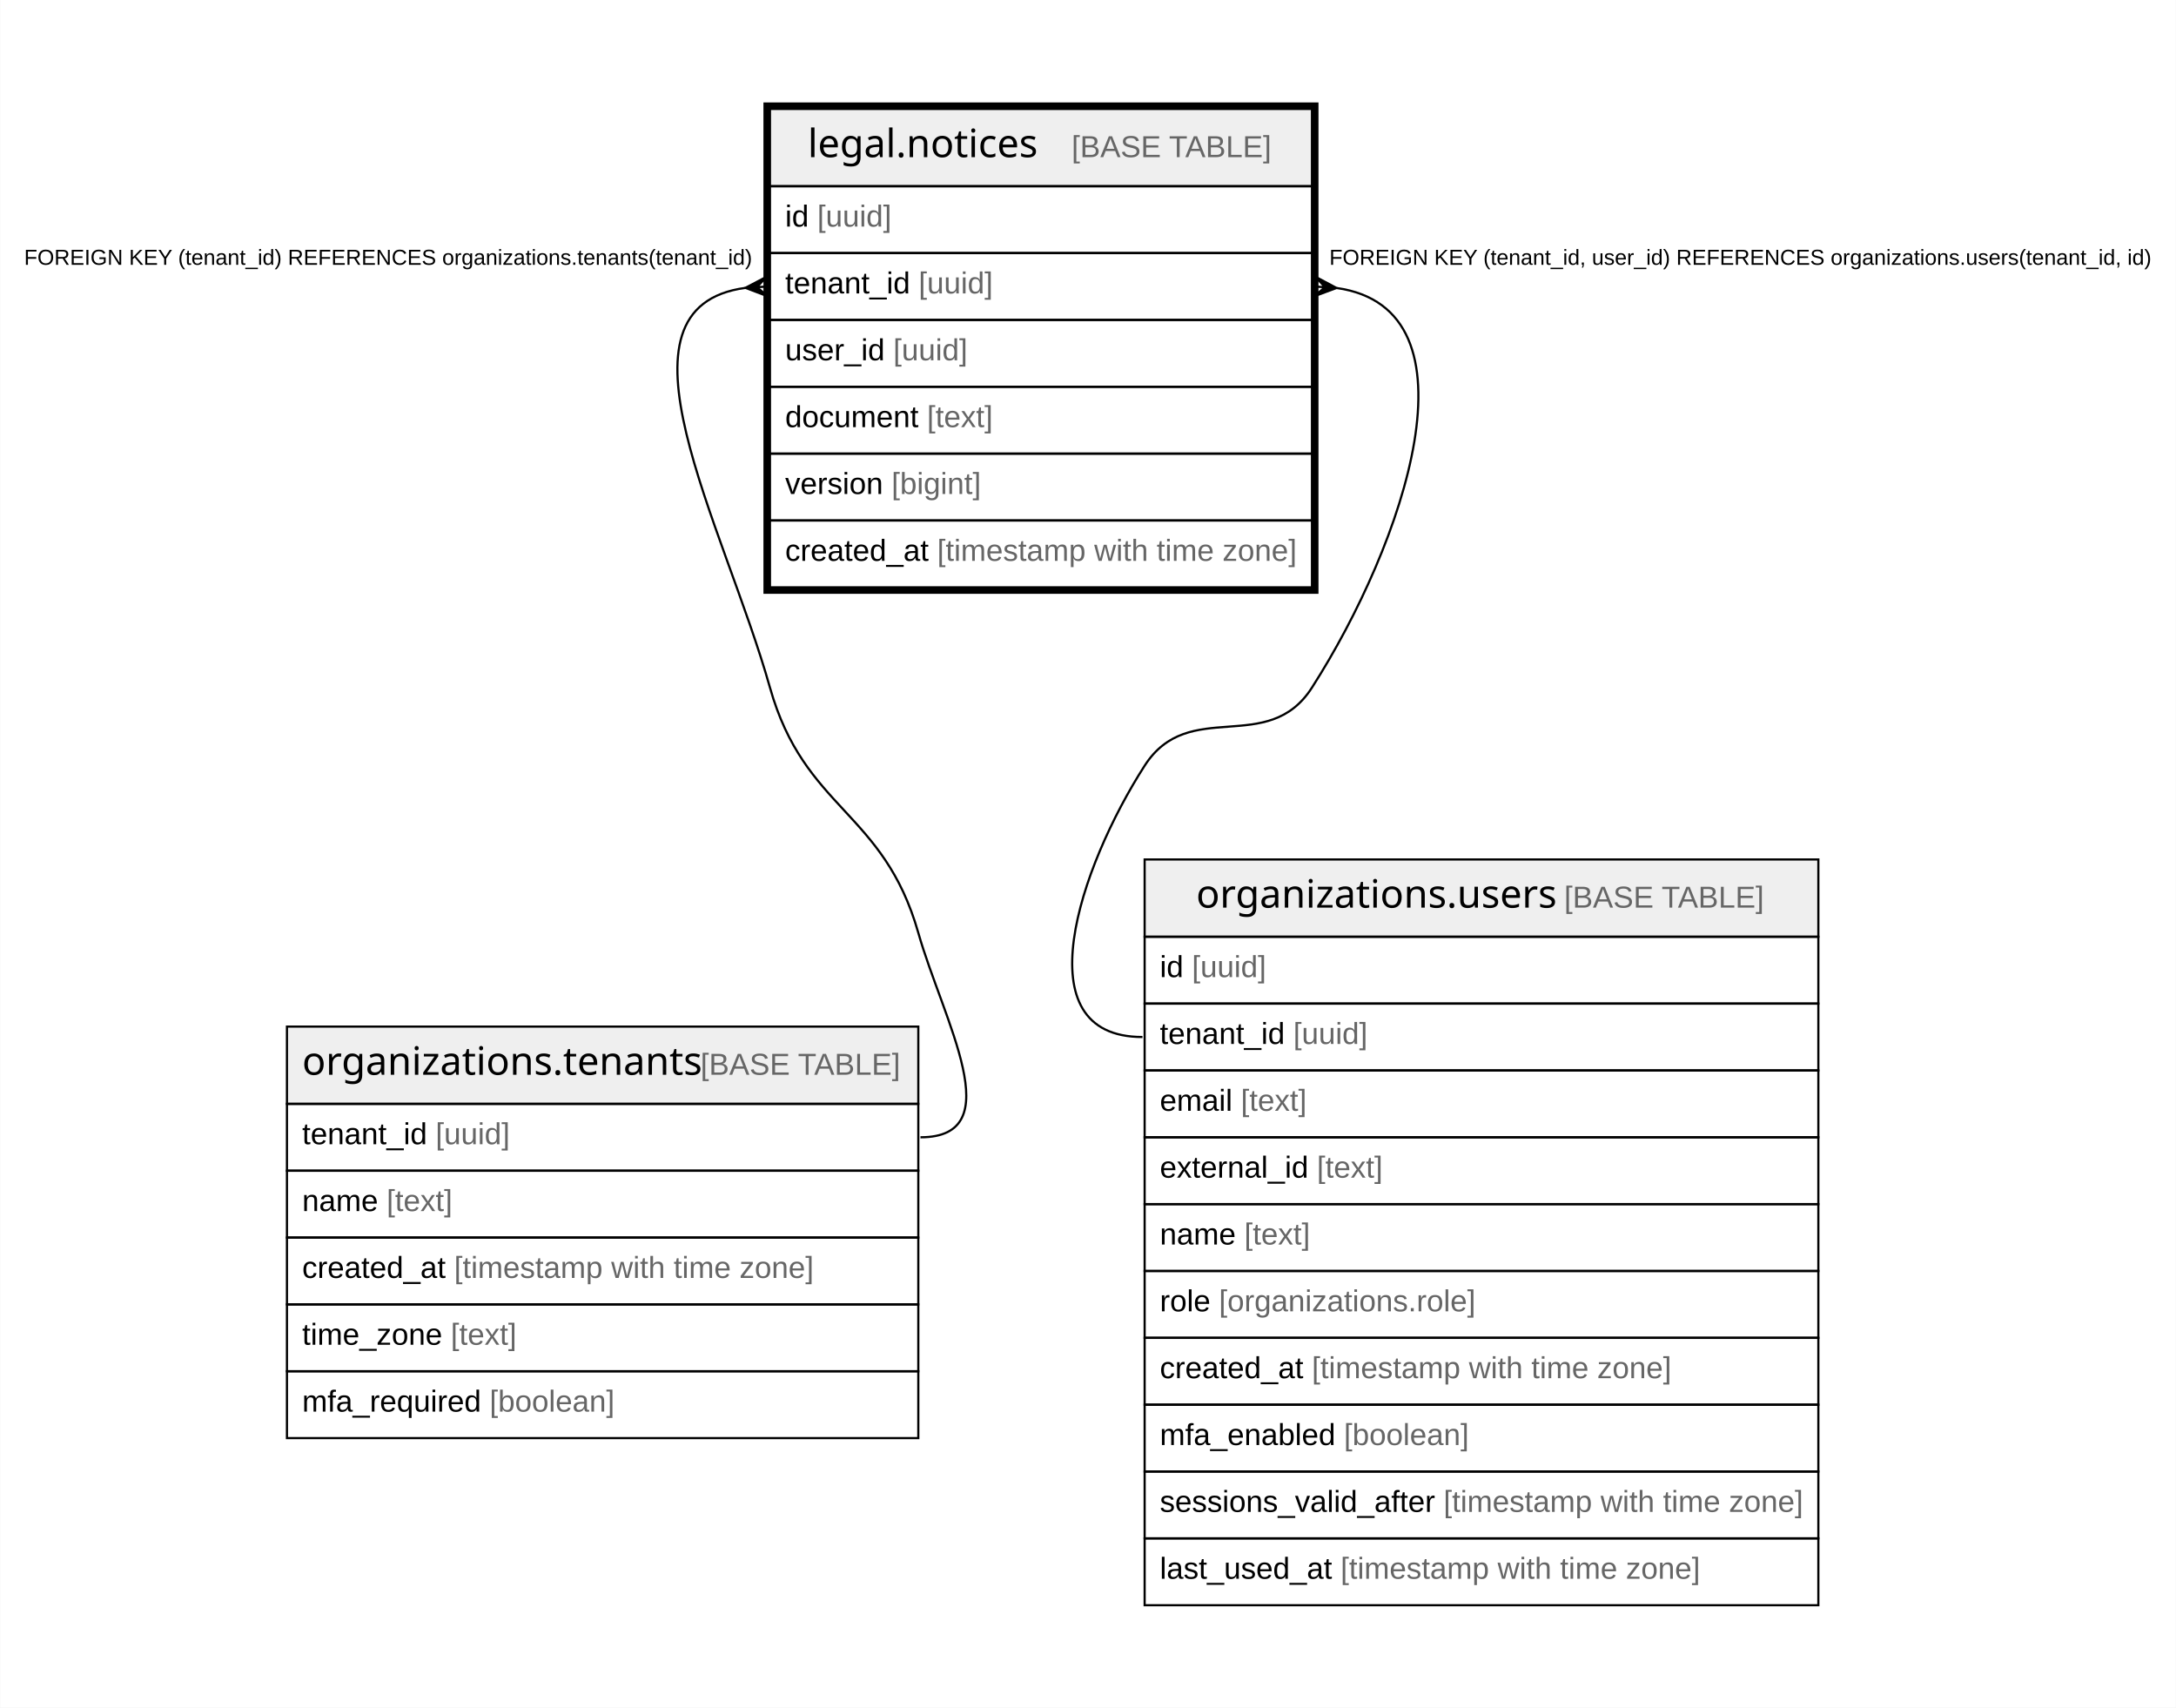
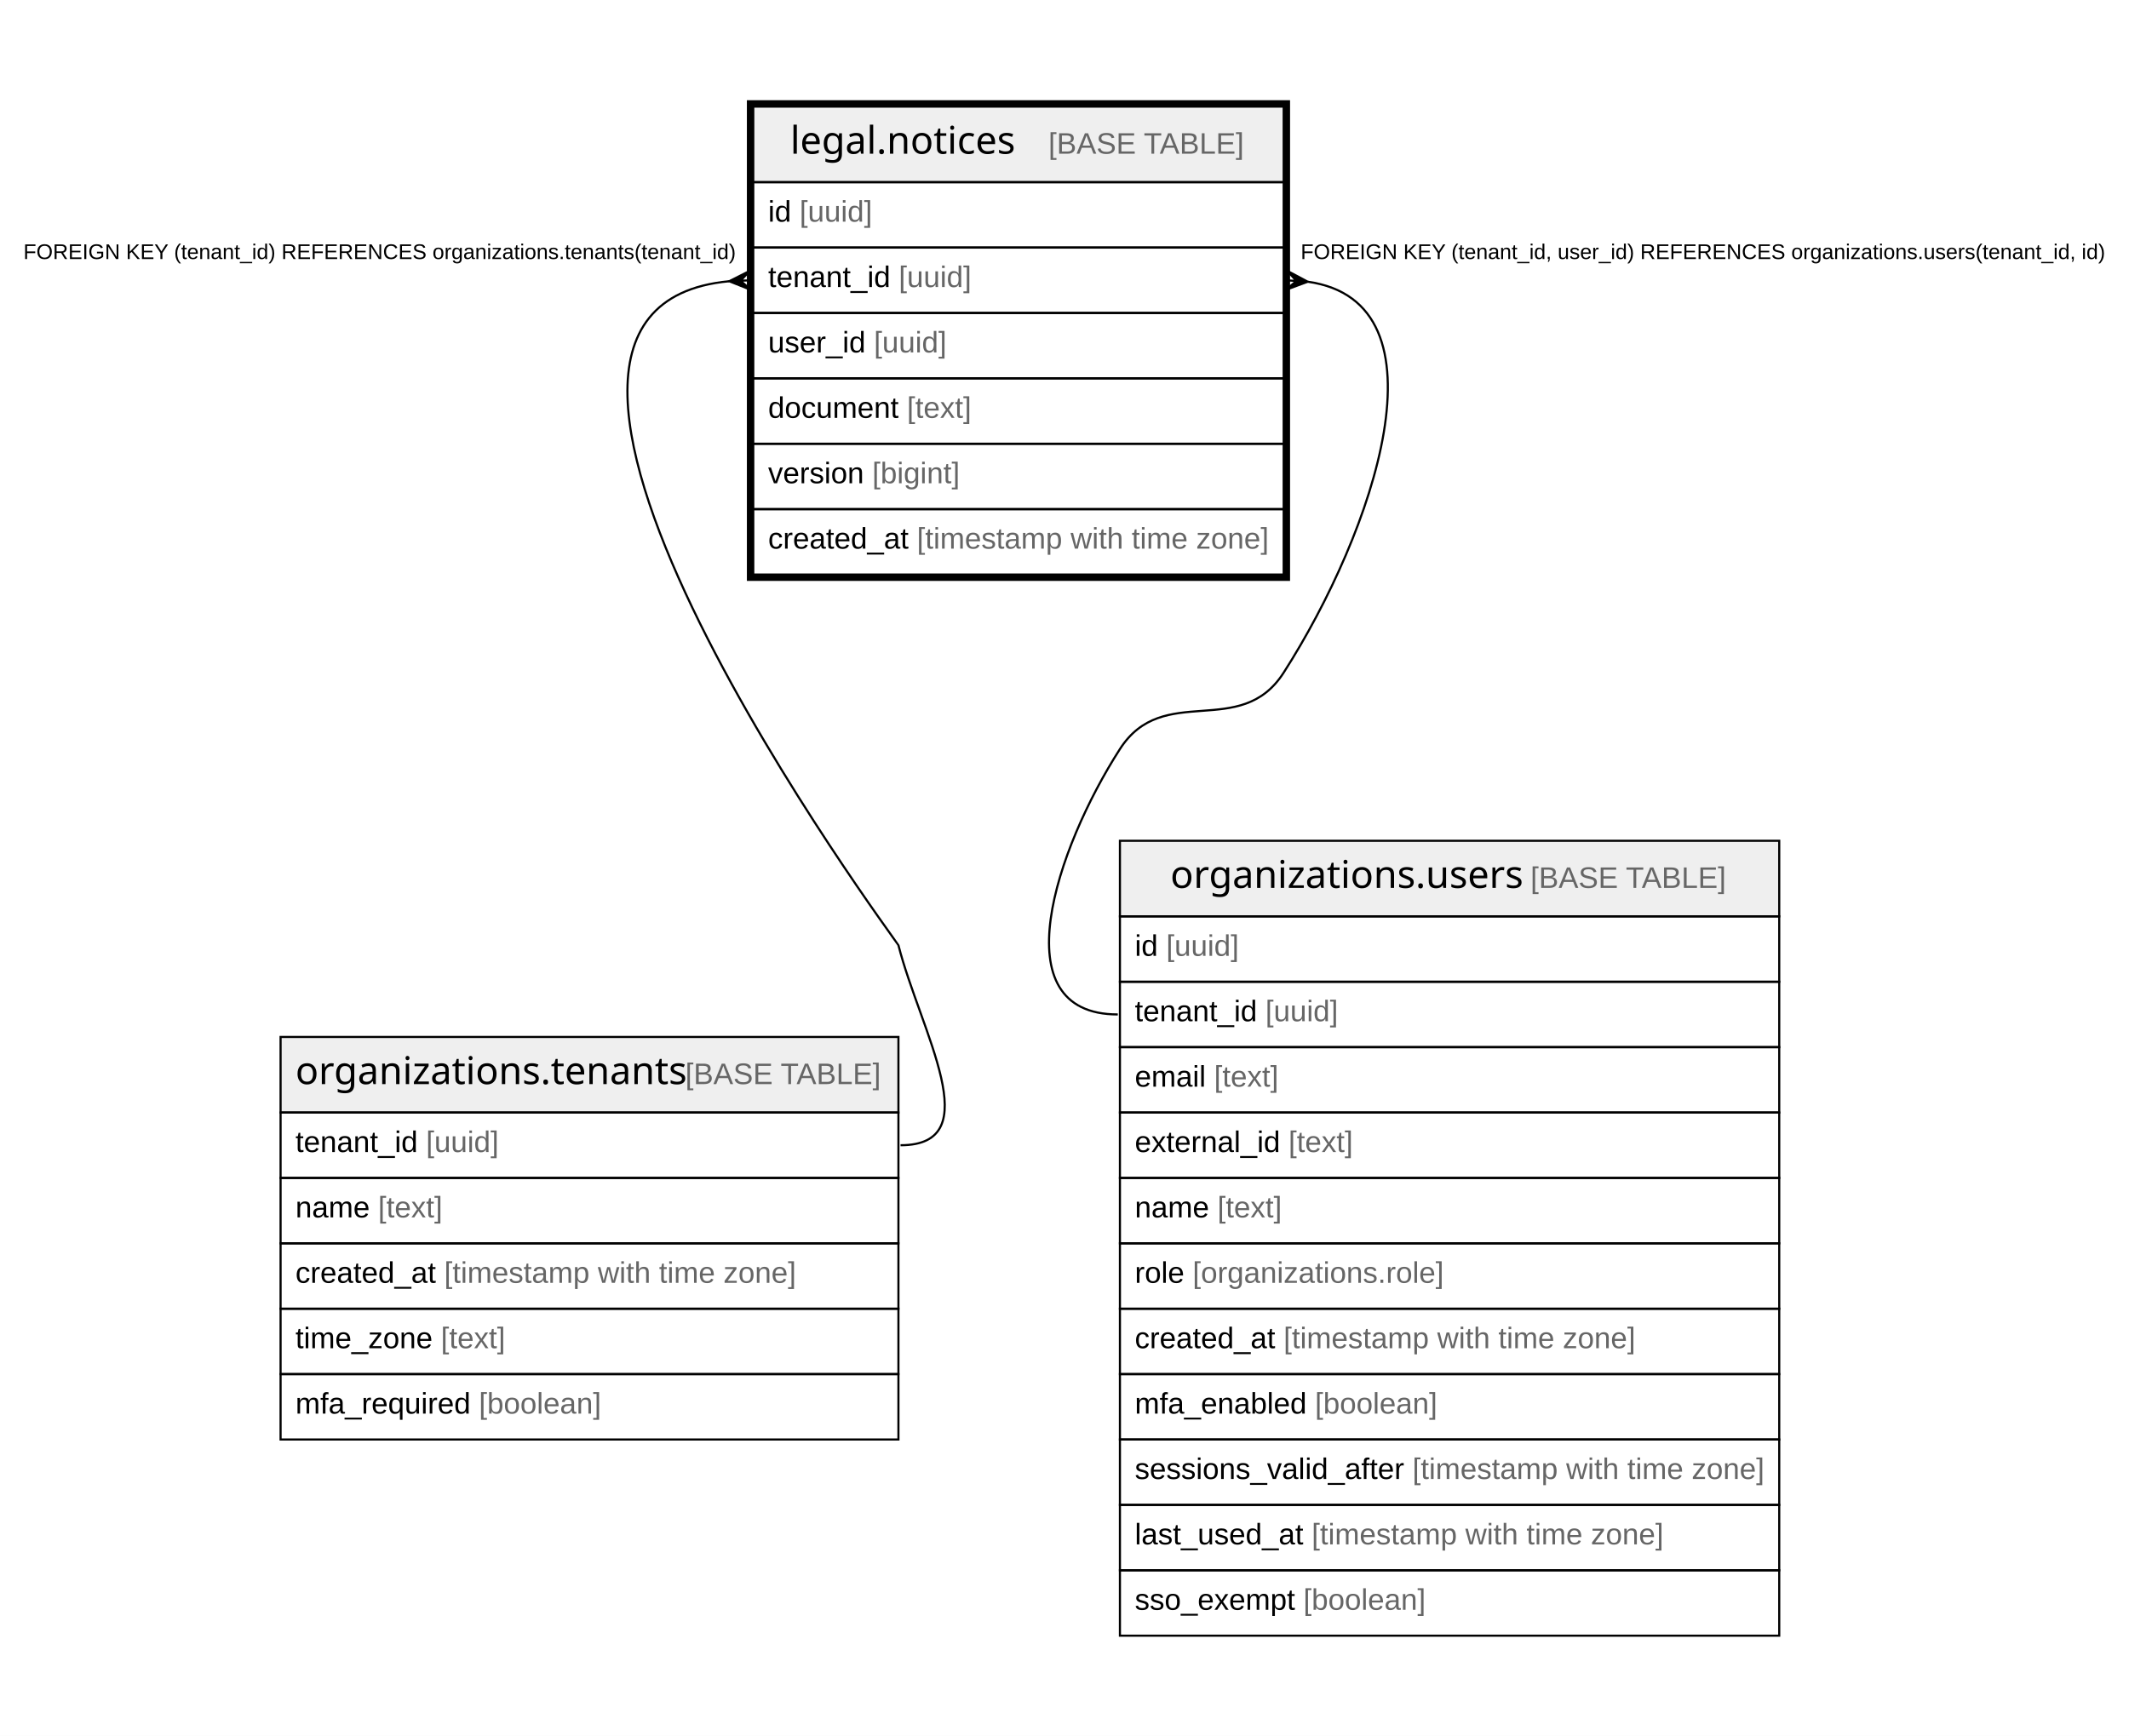
- <svg xmlns="http://www.w3.org/2000/svg" width="1003pt" height="787pt" viewBox="0.00 0.00 1002.52 786.80">
-   <g id="graph0" class="graph" transform="scale(1 1) rotate(0) translate(4 782.8)">
-     <polygon fill="white" stroke="none" points="-4,4 -4,-782.8 998.52,-782.8 998.52,4 -4,4" />
+ <svg xmlns="http://www.w3.org/2000/svg" width="1003pt" height="818pt" viewBox="0.00 0.00 1002.52 817.60">
+   <g id="graph0" class="graph" transform="scale(1 1) rotate(0) translate(4 813.6)">
+     <polygon fill="white" stroke="none" points="-4,4 -4,-813.6 998.52,-813.6 998.52,4 -4,4" />
    <g id="node1" class="node">
-       <polygon fill="#efefef" stroke="none" points="350.7,-697 350.7,-732.6 600.47,-732.6 600.47,-697 350.7,-697" />
-       <polygon fill="none" stroke="black" points="350.7,-697 350.7,-732.6 600.47,-732.6 600.47,-697 350.7,-697" />
-       <text text-anchor="start" x="368.11" y="-710.4" font-family="Arial Bold" font-size="18.00">legal.notices</text>
-       <text text-anchor="start" x="458.58" y="-710.4" font-family="Arial" font-size="14.00">    </text>
-       <text text-anchor="start" x="489.69" y="-710.4" font-family="Arial" font-size="14.00" fill="#666666">[BASE TABLE]</text>
+       <polygon fill="#efefef" stroke="none" points="350.7,-727.8 350.7,-763.4 600.47,-763.4 600.47,-727.8 350.7,-727.8" />
+       <polygon fill="none" stroke="black" points="350.7,-727.8 350.7,-763.4 600.47,-763.4 600.47,-727.8 350.7,-727.8" />
+       <text text-anchor="start" x="368.11" y="-741.2" font-family="Arial Bold" font-size="18.00">legal.notices</text>
+       <text text-anchor="start" x="458.58" y="-741.2" font-family="Arial" font-size="14.00">    </text>
+       <text text-anchor="start" x="489.69" y="-741.2" font-family="Arial" font-size="14.00" fill="#666666">[BASE TABLE]</text>
+       <polygon fill="none" stroke="black" points="350.7,-697 350.7,-727.8 600.47,-727.8 600.47,-697 350.7,-697" />
+       <text text-anchor="start" x="357.7" y="-709.2" font-family="Arial" font-size="14.00">id </text>
+       <text text-anchor="start" x="372.49" y="-709.2" font-family="Arial" font-size="14.00" fill="#666666">[uuid]</text>
      <polygon fill="none" stroke="black" points="350.7,-666.2 350.7,-697 600.47,-697 600.47,-666.2 350.7,-666.2" />
-       <text text-anchor="start" x="357.7" y="-678.4" font-family="Arial" font-size="14.00">id </text>
-       <text text-anchor="start" x="372.49" y="-678.4" font-family="Arial" font-size="14.00" fill="#666666">[uuid]</text>
+       <text text-anchor="start" x="357.7" y="-678.4" font-family="Arial" font-size="14.00">tenant_id </text>
+       <text text-anchor="start" x="419.2" y="-678.4" font-family="Arial" font-size="14.00" fill="#666666">[uuid]</text>
      <polygon fill="none" stroke="black" points="350.7,-635.4 350.7,-666.2 600.47,-666.2 600.47,-635.4 350.7,-635.4" />
-       <text text-anchor="start" x="357.7" y="-647.6" font-family="Arial" font-size="14.00">tenant_id </text>
-       <text text-anchor="start" x="419.2" y="-647.6" font-family="Arial" font-size="14.00" fill="#666666">[uuid]</text>
+       <text text-anchor="start" x="357.7" y="-647.6" font-family="Arial" font-size="14.00">user_id </text>
+       <text text-anchor="start" x="407.51" y="-647.6" font-family="Arial" font-size="14.00" fill="#666666">[uuid]</text>
      <polygon fill="none" stroke="black" points="350.7,-604.6 350.7,-635.4 600.47,-635.4 600.47,-604.6 350.7,-604.6" />
-       <text text-anchor="start" x="357.7" y="-616.8" font-family="Arial" font-size="14.00">user_id </text>
-       <text text-anchor="start" x="407.51" y="-616.8" font-family="Arial" font-size="14.00" fill="#666666">[uuid]</text>
+       <text text-anchor="start" x="357.7" y="-616.8" font-family="Arial" font-size="14.00">document </text>
+       <text text-anchor="start" x="423.08" y="-616.8" font-family="Arial" font-size="14.00" fill="#666666">[text]</text>
      <polygon fill="none" stroke="black" points="350.7,-573.8 350.7,-604.6 600.47,-604.6 600.47,-573.8 350.7,-573.8" />
-       <text text-anchor="start" x="357.7" y="-586" font-family="Arial" font-size="14.00">document </text>
-       <text text-anchor="start" x="423.08" y="-586" font-family="Arial" font-size="14.00" fill="#666666">[text]</text>
+       <text text-anchor="start" x="357.7" y="-586" font-family="Arial" font-size="14.00">version </text>
+       <text text-anchor="start" x="406.72" y="-586" font-family="Arial" font-size="14.00" fill="#666666">[bigint]</text>
      <polygon fill="none" stroke="black" points="350.7,-543 350.7,-573.8 600.47,-573.8 600.47,-543 350.7,-543" />
-       <text text-anchor="start" x="357.7" y="-555.2" font-family="Arial" font-size="14.00">version </text>
-       <text text-anchor="start" x="406.72" y="-555.2" font-family="Arial" font-size="14.00" fill="#666666">[bigint]</text>
-       <polygon fill="none" stroke="black" points="350.7,-512.2 350.7,-543 600.47,-543 600.47,-512.2 350.7,-512.2" />
-       <text text-anchor="start" x="357.7" y="-524.4" font-family="Arial" font-size="14.00">created_at </text>
-       <text text-anchor="start" x="427.75" y="-524.4" font-family="Arial" font-size="14.00" fill="#666666">[timestamp with time zone]</text>
-       <polygon fill="none" stroke="black" stroke-width="3" points="349.2,-510.7 349.2,-734.1 601.97,-734.1 601.97,-510.7 349.2,-510.7" />
+       <text text-anchor="start" x="357.7" y="-555.2" font-family="Arial" font-size="14.00">created_at </text>
+       <text text-anchor="start" x="427.75" y="-555.2" font-family="Arial" font-size="14.00" fill="#666666">[timestamp with time zone]</text>
+       <polygon fill="none" stroke="black" stroke-width="3" points="349.2,-541.5 349.2,-764.9 601.97,-764.9 601.97,-541.5 349.2,-541.5" />
    </g>
    <g id="node2" class="node">
-       <polygon fill="#efefef" stroke="none" points="128.12,-274.2 128.12,-309.8 419.06,-309.8 419.06,-274.2 128.12,-274.2" />
-       <polygon fill="none" stroke="black" points="128.12,-274.2 128.12,-309.8 419.06,-309.8 419.06,-274.2 128.12,-274.2" />
-       <text text-anchor="start" x="135.12" y="-287.6" font-family="Arial Bold" font-size="18.00">organizations.tenants</text>
-       <text text-anchor="start" x="287.57" y="-287.6" font-family="Arial" font-size="14.00">    </text>
-       <text text-anchor="start" x="318.69" y="-287.6" font-family="Arial" font-size="14.00" fill="#666666">[BASE TABLE]</text>
-       <polygon fill="none" stroke="black" points="128.12,-243.4 128.12,-274.2 419.06,-274.2 419.06,-243.4 128.12,-243.4" />
-       <text text-anchor="start" x="135.12" y="-255.6" font-family="Arial" font-size="14.00">tenant_id </text>
-       <text text-anchor="start" x="196.61" y="-255.6" font-family="Arial" font-size="14.00" fill="#666666">[uuid]</text>
-       <polygon fill="none" stroke="black" points="128.12,-212.6 128.12,-243.4 419.06,-243.4 419.06,-212.6 128.12,-212.6" />
-       <text text-anchor="start" x="135.12" y="-224.8" font-family="Arial" font-size="14.00">name </text>
-       <text text-anchor="start" x="174.03" y="-224.8" font-family="Arial" font-size="14.00" fill="#666666">[text]</text>
-       <polygon fill="none" stroke="black" points="128.12,-181.8 128.12,-212.6 419.06,-212.6 419.06,-181.8 128.12,-181.8" />
-       <text text-anchor="start" x="135.12" y="-194" font-family="Arial" font-size="14.00">created_at </text>
-       <text text-anchor="start" x="205.16" y="-194" font-family="Arial" font-size="14.00" fill="#666666">[timestamp with time zone]</text>
-       <polygon fill="none" stroke="black" points="128.12,-151 128.12,-181.8 419.06,-181.8 419.06,-151 128.12,-151" />
-       <text text-anchor="start" x="135.12" y="-163.2" font-family="Arial" font-size="14.00">time_zone </text>
-       <text text-anchor="start" x="203.6" y="-163.2" font-family="Arial" font-size="14.00" fill="#666666">[text]</text>
-       <polygon fill="none" stroke="black" points="128.12,-120.2 128.12,-151 419.06,-151 419.06,-120.2 128.12,-120.2" />
-       <text text-anchor="start" x="135.12" y="-132.4" font-family="Arial" font-size="14.00">mfa_required </text>
-       <text text-anchor="start" x="221.5" y="-132.4" font-family="Arial" font-size="14.00" fill="#666666">[boolean]</text>
+       <polygon fill="#efefef" stroke="none" points="128.12,-289.6 128.12,-325.2 419.06,-325.2 419.06,-289.6 128.12,-289.6" />
+       <polygon fill="none" stroke="black" points="128.12,-289.6 128.12,-325.2 419.06,-325.2 419.06,-289.6 128.12,-289.6" />
+       <text text-anchor="start" x="135.12" y="-303" font-family="Arial Bold" font-size="18.00">organizations.tenants</text>
+       <text text-anchor="start" x="287.57" y="-303" font-family="Arial" font-size="14.00">    </text>
+       <text text-anchor="start" x="318.69" y="-303" font-family="Arial" font-size="14.00" fill="#666666">[BASE TABLE]</text>
+       <polygon fill="none" stroke="black" points="128.12,-258.8 128.12,-289.6 419.06,-289.6 419.06,-258.8 128.12,-258.8" />
+       <text text-anchor="start" x="135.12" y="-271" font-family="Arial" font-size="14.00">tenant_id </text>
+       <text text-anchor="start" x="196.61" y="-271" font-family="Arial" font-size="14.00" fill="#666666">[uuid]</text>
+       <polygon fill="none" stroke="black" points="128.12,-228 128.12,-258.8 419.06,-258.8 419.06,-228 128.12,-228" />
+       <text text-anchor="start" x="135.12" y="-240.2" font-family="Arial" font-size="14.00">name </text>
+       <text text-anchor="start" x="174.03" y="-240.2" font-family="Arial" font-size="14.00" fill="#666666">[text]</text>
+       <polygon fill="none" stroke="black" points="128.12,-197.2 128.12,-228 419.06,-228 419.06,-197.2 128.12,-197.2" />
+       <text text-anchor="start" x="135.12" y="-209.4" font-family="Arial" font-size="14.00">created_at </text>
+       <text text-anchor="start" x="205.16" y="-209.4" font-family="Arial" font-size="14.00" fill="#666666">[timestamp with time zone]</text>
+       <polygon fill="none" stroke="black" points="128.12,-166.4 128.12,-197.2 419.06,-197.2 419.06,-166.4 128.12,-166.4" />
+       <text text-anchor="start" x="135.12" y="-178.6" font-family="Arial" font-size="14.00">time_zone </text>
+       <text text-anchor="start" x="203.6" y="-178.6" font-family="Arial" font-size="14.00" fill="#666666">[text]</text>
+       <polygon fill="none" stroke="black" points="128.12,-135.6 128.12,-166.4 419.06,-166.4 419.06,-135.6 128.12,-135.6" />
+       <text text-anchor="start" x="135.12" y="-147.8" font-family="Arial" font-size="14.00">mfa_required </text>
+       <text text-anchor="start" x="221.5" y="-147.8" font-family="Arial" font-size="14.00" fill="#666666">[boolean]</text>
    </g>
    <g id="edge1" class="edge">
-       <path fill="none" stroke="black" d="M339.48,-650.17C272.96,-641.35 329.42,-541.5 350.7,-466 366.63,-409.5 402.99,-409.45 419.06,-353 430.52,-312.73 461.93,-258.8 420.06,-258.8" />
-       <polygon fill="black" stroke="black" points="339.39,-650.17 349.09,-655.27 344.71,-650.49 349.04,-650.76 349.04,-650.76 349.04,-650.76 344.71,-650.49 349.65,-646.29 339.39,-650.17" />
-       <text text-anchor="start" x="7" y="-660.8" font-family="Arial" font-size="10.00">FOREIGN KEY (tenant_id) REFERENCES organizations.tenants(tenant_id)</text>
+       <path fill="none" stroke="black" d="M339.28,-681.13C196.52,-667.74 418.78,-369.51 419.06,-368.4 429.42,-327.83 461.93,-274.2 420.06,-274.2" />
+       <polygon fill="black" stroke="black" points="339.38,-681.14 349.17,-686.08 344.71,-681.38 349.03,-681.57 349.03,-681.57 349.03,-681.57 344.71,-681.38 349.57,-677.09 339.38,-681.14" />
+       <text text-anchor="start" x="7" y="-691.6" font-family="Arial" font-size="10.00">FOREIGN KEY (tenant_id) REFERENCES organizations.tenants(tenant_id)</text>
    </g>
    <g id="node3" class="node">
-       <polygon fill="#efefef" stroke="none" points="523.36,-351.2 523.36,-386.8 833.82,-386.8 833.82,-351.2 523.36,-351.2" />
-       <polygon fill="none" stroke="black" points="523.36,-351.2 523.36,-386.8 833.82,-386.8 833.82,-351.2 523.36,-351.2" />
-       <text text-anchor="start" x="547.11" y="-364.6" font-family="Arial Bold" font-size="18.00">organizations.users</text>
-       <text text-anchor="start" x="685.58" y="-364.6" font-family="Arial" font-size="14.00">    </text>
-       <text text-anchor="start" x="716.69" y="-364.6" font-family="Arial" font-size="14.00" fill="#666666">[BASE TABLE]</text>
+       <polygon fill="#efefef" stroke="none" points="523.36,-382 523.36,-417.6 833.82,-417.6 833.82,-382 523.36,-382" />
+       <polygon fill="none" stroke="black" points="523.36,-382 523.36,-417.6 833.82,-417.6 833.82,-382 523.36,-382" />
+       <text text-anchor="start" x="547.11" y="-395.4" font-family="Arial Bold" font-size="18.00">organizations.users</text>
+       <text text-anchor="start" x="685.58" y="-395.4" font-family="Arial" font-size="14.00">    </text>
+       <text text-anchor="start" x="716.69" y="-395.4" font-family="Arial" font-size="14.00" fill="#666666">[BASE TABLE]</text>
+       <polygon fill="none" stroke="black" points="523.36,-351.2 523.36,-382 833.82,-382 833.82,-351.2 523.36,-351.2" />
+       <text text-anchor="start" x="530.36" y="-363.4" font-family="Arial" font-size="14.00">id </text>
+       <text text-anchor="start" x="545.14" y="-363.4" font-family="Arial" font-size="14.00" fill="#666666">[uuid]</text>
      <polygon fill="none" stroke="black" points="523.36,-320.4 523.36,-351.2 833.82,-351.2 833.82,-320.4 523.36,-320.4" />
-       <text text-anchor="start" x="530.36" y="-332.6" font-family="Arial" font-size="14.00">id </text>
-       <text text-anchor="start" x="545.14" y="-332.6" font-family="Arial" font-size="14.00" fill="#666666">[uuid]</text>
+       <text text-anchor="start" x="530.36" y="-332.6" font-family="Arial" font-size="14.00">tenant_id </text>
+       <text text-anchor="start" x="591.85" y="-332.6" font-family="Arial" font-size="14.00" fill="#666666">[uuid]</text>
      <polygon fill="none" stroke="black" points="523.36,-289.6 523.36,-320.4 833.82,-320.4 833.82,-289.6 523.36,-289.6" />
-       <text text-anchor="start" x="530.36" y="-301.8" font-family="Arial" font-size="14.00">tenant_id </text>
-       <text text-anchor="start" x="591.85" y="-301.8" font-family="Arial" font-size="14.00" fill="#666666">[uuid]</text>
+       <text text-anchor="start" x="530.36" y="-301.8" font-family="Arial" font-size="14.00">email </text>
+       <text text-anchor="start" x="567.7" y="-301.8" font-family="Arial" font-size="14.00" fill="#666666">[text]</text>
      <polygon fill="none" stroke="black" points="523.36,-258.8 523.36,-289.6 833.82,-289.6 833.82,-258.8 523.36,-258.8" />
-       <text text-anchor="start" x="530.36" y="-271" font-family="Arial" font-size="14.00">email </text>
-       <text text-anchor="start" x="567.7" y="-271" font-family="Arial" font-size="14.00" fill="#666666">[text]</text>
+       <text text-anchor="start" x="530.36" y="-271" font-family="Arial" font-size="14.00">external_id </text>
+       <text text-anchor="start" x="602.74" y="-271" font-family="Arial" font-size="14.00" fill="#666666">[text]</text>
      <polygon fill="none" stroke="black" points="523.36,-228 523.36,-258.8 833.82,-258.8 833.82,-228 523.36,-228" />
-       <text text-anchor="start" x="530.36" y="-240.2" font-family="Arial" font-size="14.00">external_id </text>
-       <text text-anchor="start" x="602.74" y="-240.2" font-family="Arial" font-size="14.00" fill="#666666">[text]</text>
+       <text text-anchor="start" x="530.36" y="-240.2" font-family="Arial" font-size="14.00">name </text>
+       <text text-anchor="start" x="569.27" y="-240.2" font-family="Arial" font-size="14.00" fill="#666666">[text]</text>
      <polygon fill="none" stroke="black" points="523.36,-197.2 523.36,-228 833.82,-228 833.82,-197.2 523.36,-197.2" />
-       <text text-anchor="start" x="530.36" y="-209.4" font-family="Arial" font-size="14.00">name </text>
-       <text text-anchor="start" x="569.27" y="-209.4" font-family="Arial" font-size="14.00" fill="#666666">[text]</text>
+       <text text-anchor="start" x="530.36" y="-209.4" font-family="Arial" font-size="14.00">role </text>
+       <text text-anchor="start" x="557.59" y="-209.4" font-family="Arial" font-size="14.00" fill="#666666">[organizations.role]</text>
      <polygon fill="none" stroke="black" points="523.36,-166.4 523.36,-197.2 833.82,-197.2 833.82,-166.4 523.36,-166.4" />
-       <text text-anchor="start" x="530.36" y="-178.6" font-family="Arial" font-size="14.00">role </text>
-       <text text-anchor="start" x="557.59" y="-178.6" font-family="Arial" font-size="14.00" fill="#666666">[organizations.role]</text>
+       <text text-anchor="start" x="530.36" y="-178.6" font-family="Arial" font-size="14.00">created_at </text>
+       <text text-anchor="start" x="600.41" y="-178.6" font-family="Arial" font-size="14.00" fill="#666666">[timestamp with time zone]</text>
      <polygon fill="none" stroke="black" points="523.36,-135.6 523.36,-166.4 833.82,-166.4 833.82,-135.6 523.36,-135.6" />
-       <text text-anchor="start" x="530.36" y="-147.8" font-family="Arial" font-size="14.00">created_at </text>
-       <text text-anchor="start" x="600.41" y="-147.8" font-family="Arial" font-size="14.00" fill="#666666">[timestamp with time zone]</text>
+       <text text-anchor="start" x="530.36" y="-147.8" font-family="Arial" font-size="14.00">mfa_enabled </text>
+       <text text-anchor="start" x="615.2" y="-147.8" font-family="Arial" font-size="14.00" fill="#666666">[boolean]</text>
      <polygon fill="none" stroke="black" points="523.36,-104.8 523.36,-135.6 833.82,-135.6 833.82,-104.8 523.36,-104.8" />
-       <text text-anchor="start" x="530.36" y="-117" font-family="Arial" font-size="14.00">mfa_enabled </text>
-       <text text-anchor="start" x="615.2" y="-117" font-family="Arial" font-size="14.00" fill="#666666">[boolean]</text>
+       <text text-anchor="start" x="530.36" y="-117" font-family="Arial" font-size="14.00">sessions_valid_after </text>
+       <text text-anchor="start" x="661.1" y="-117" font-family="Arial" font-size="14.00" fill="#666666">[timestamp with time zone]</text>
      <polygon fill="none" stroke="black" points="523.36,-74 523.36,-104.8 833.82,-104.8 833.82,-74 523.36,-74" />
-       <text text-anchor="start" x="530.36" y="-86.2" font-family="Arial" font-size="14.00">sessions_valid_after </text>
-       <text text-anchor="start" x="661.1" y="-86.2" font-family="Arial" font-size="14.00" fill="#666666">[timestamp with time zone]</text>
+       <text text-anchor="start" x="530.36" y="-86.2" font-family="Arial" font-size="14.00">last_used_at </text>
+       <text text-anchor="start" x="613.64" y="-86.2" font-family="Arial" font-size="14.00" fill="#666666">[timestamp with time zone]</text>
      <polygon fill="none" stroke="black" points="523.36,-43.2 523.36,-74 833.82,-74 833.82,-43.2 523.36,-43.2" />
-       <text text-anchor="start" x="530.36" y="-55.4" font-family="Arial" font-size="14.00">last_used_at </text>
-       <text text-anchor="start" x="613.64" y="-55.4" font-family="Arial" font-size="14.00" fill="#666666">[timestamp with time zone]</text>
+       <text text-anchor="start" x="530.36" y="-55.4" font-family="Arial" font-size="14.00">sso_exempt </text>
+       <text text-anchor="start" x="609.73" y="-55.4" font-family="Arial" font-size="14.00" fill="#666666">[boolean]</text>
    </g>
    <g id="edge2" class="edge">
-       <path fill="none" stroke="black" d="M611.82,-650.11C680.11,-640.5 642.79,-532.05 600.47,-466 580.07,-434.15 543.8,-461.82 523.36,-430 493.33,-383.26 466.8,-305 522.36,-305" />
-       <polygon fill="black" stroke="black" points="611.79,-650.12 601.51,-646.29 606.46,-650.47 602.14,-650.76 602.14,-650.76 602.14,-650.76 606.46,-650.47 602.11,-655.27 611.79,-650.12" />
-       <text text-anchor="start" x="608.47" y="-660.8" font-family="Arial" font-size="10.00">FOREIGN KEY (tenant_id, user_id) REFERENCES organizations.users(tenant_id, id)</text>
+       <path fill="none" stroke="black" d="M611.82,-680.91C680.11,-671.3 642.79,-562.85 600.47,-496.8 580.07,-464.95 543.8,-492.62 523.36,-460.8 493.33,-414.06 466.8,-335.8 522.36,-335.8" />
+       <polygon fill="black" stroke="black" points="611.79,-680.92 601.51,-677.09 606.46,-681.27 602.14,-681.56 602.14,-681.56 602.14,-681.56 606.46,-681.27 602.11,-686.07 611.79,-680.92" />
+       <text text-anchor="start" x="608.47" y="-691.6" font-family="Arial" font-size="10.00">FOREIGN KEY (tenant_id, user_id) REFERENCES organizations.users(tenant_id, id)</text>
    </g>
  </g>
</svg>
